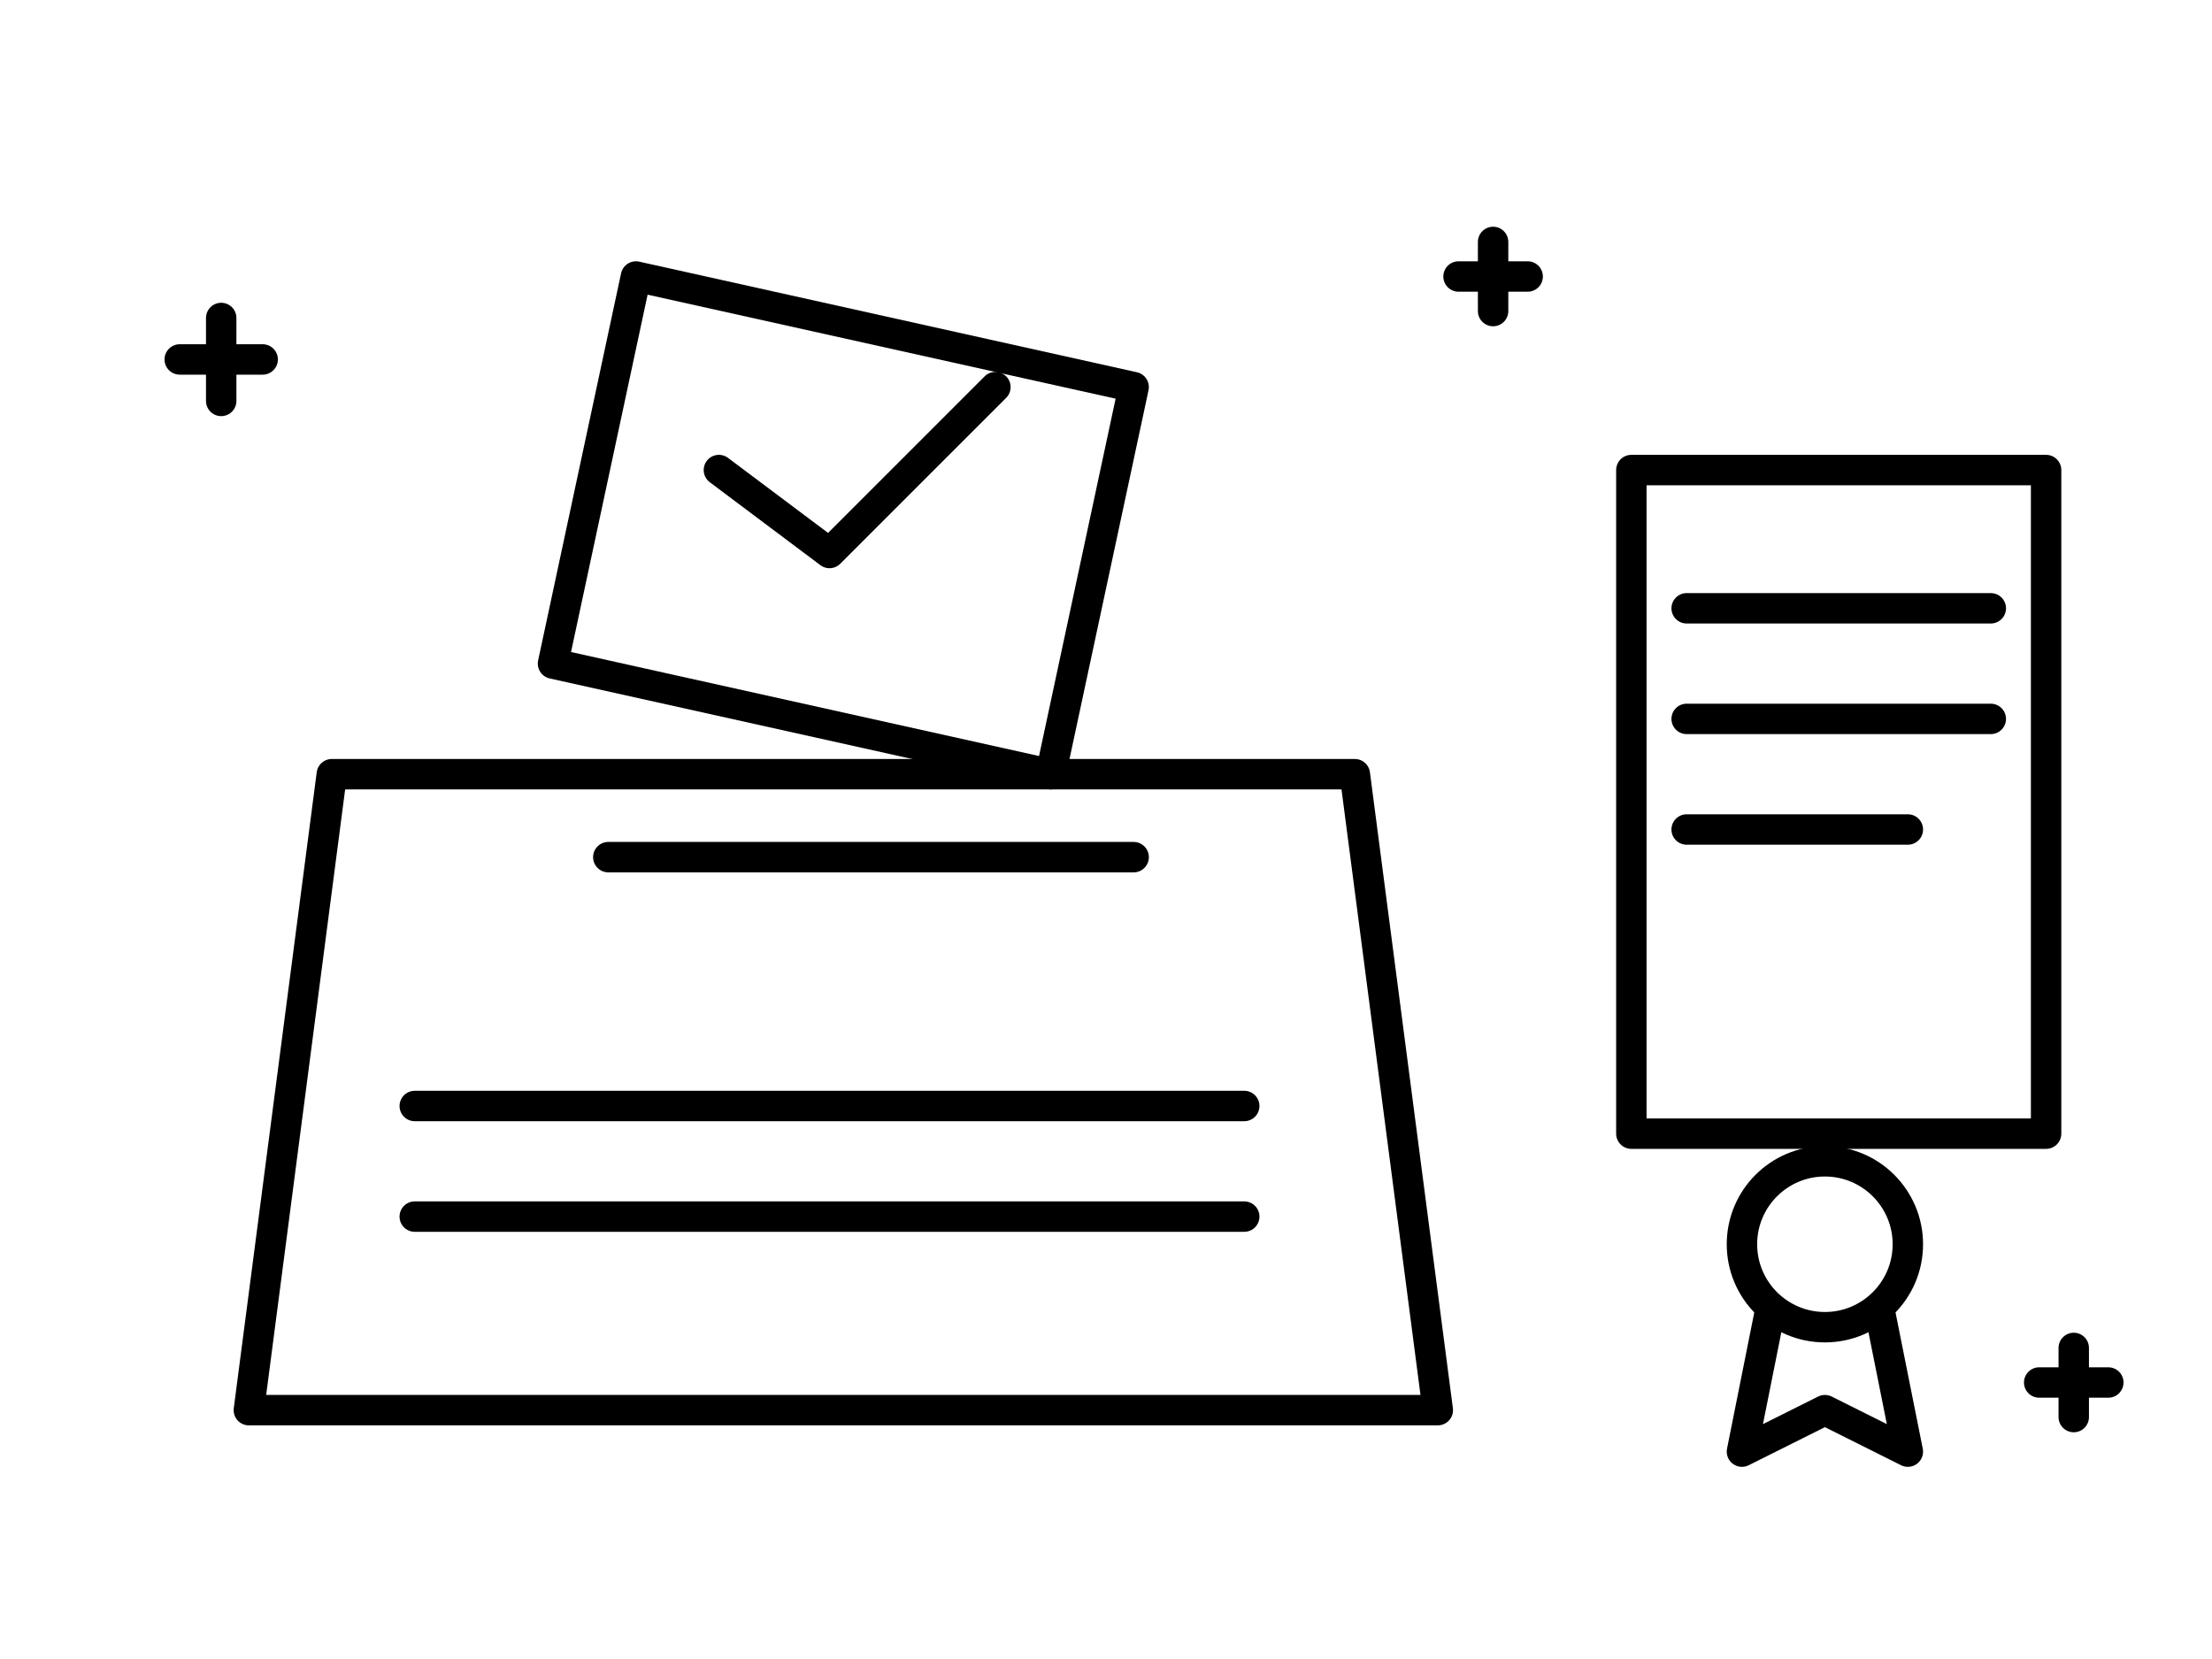
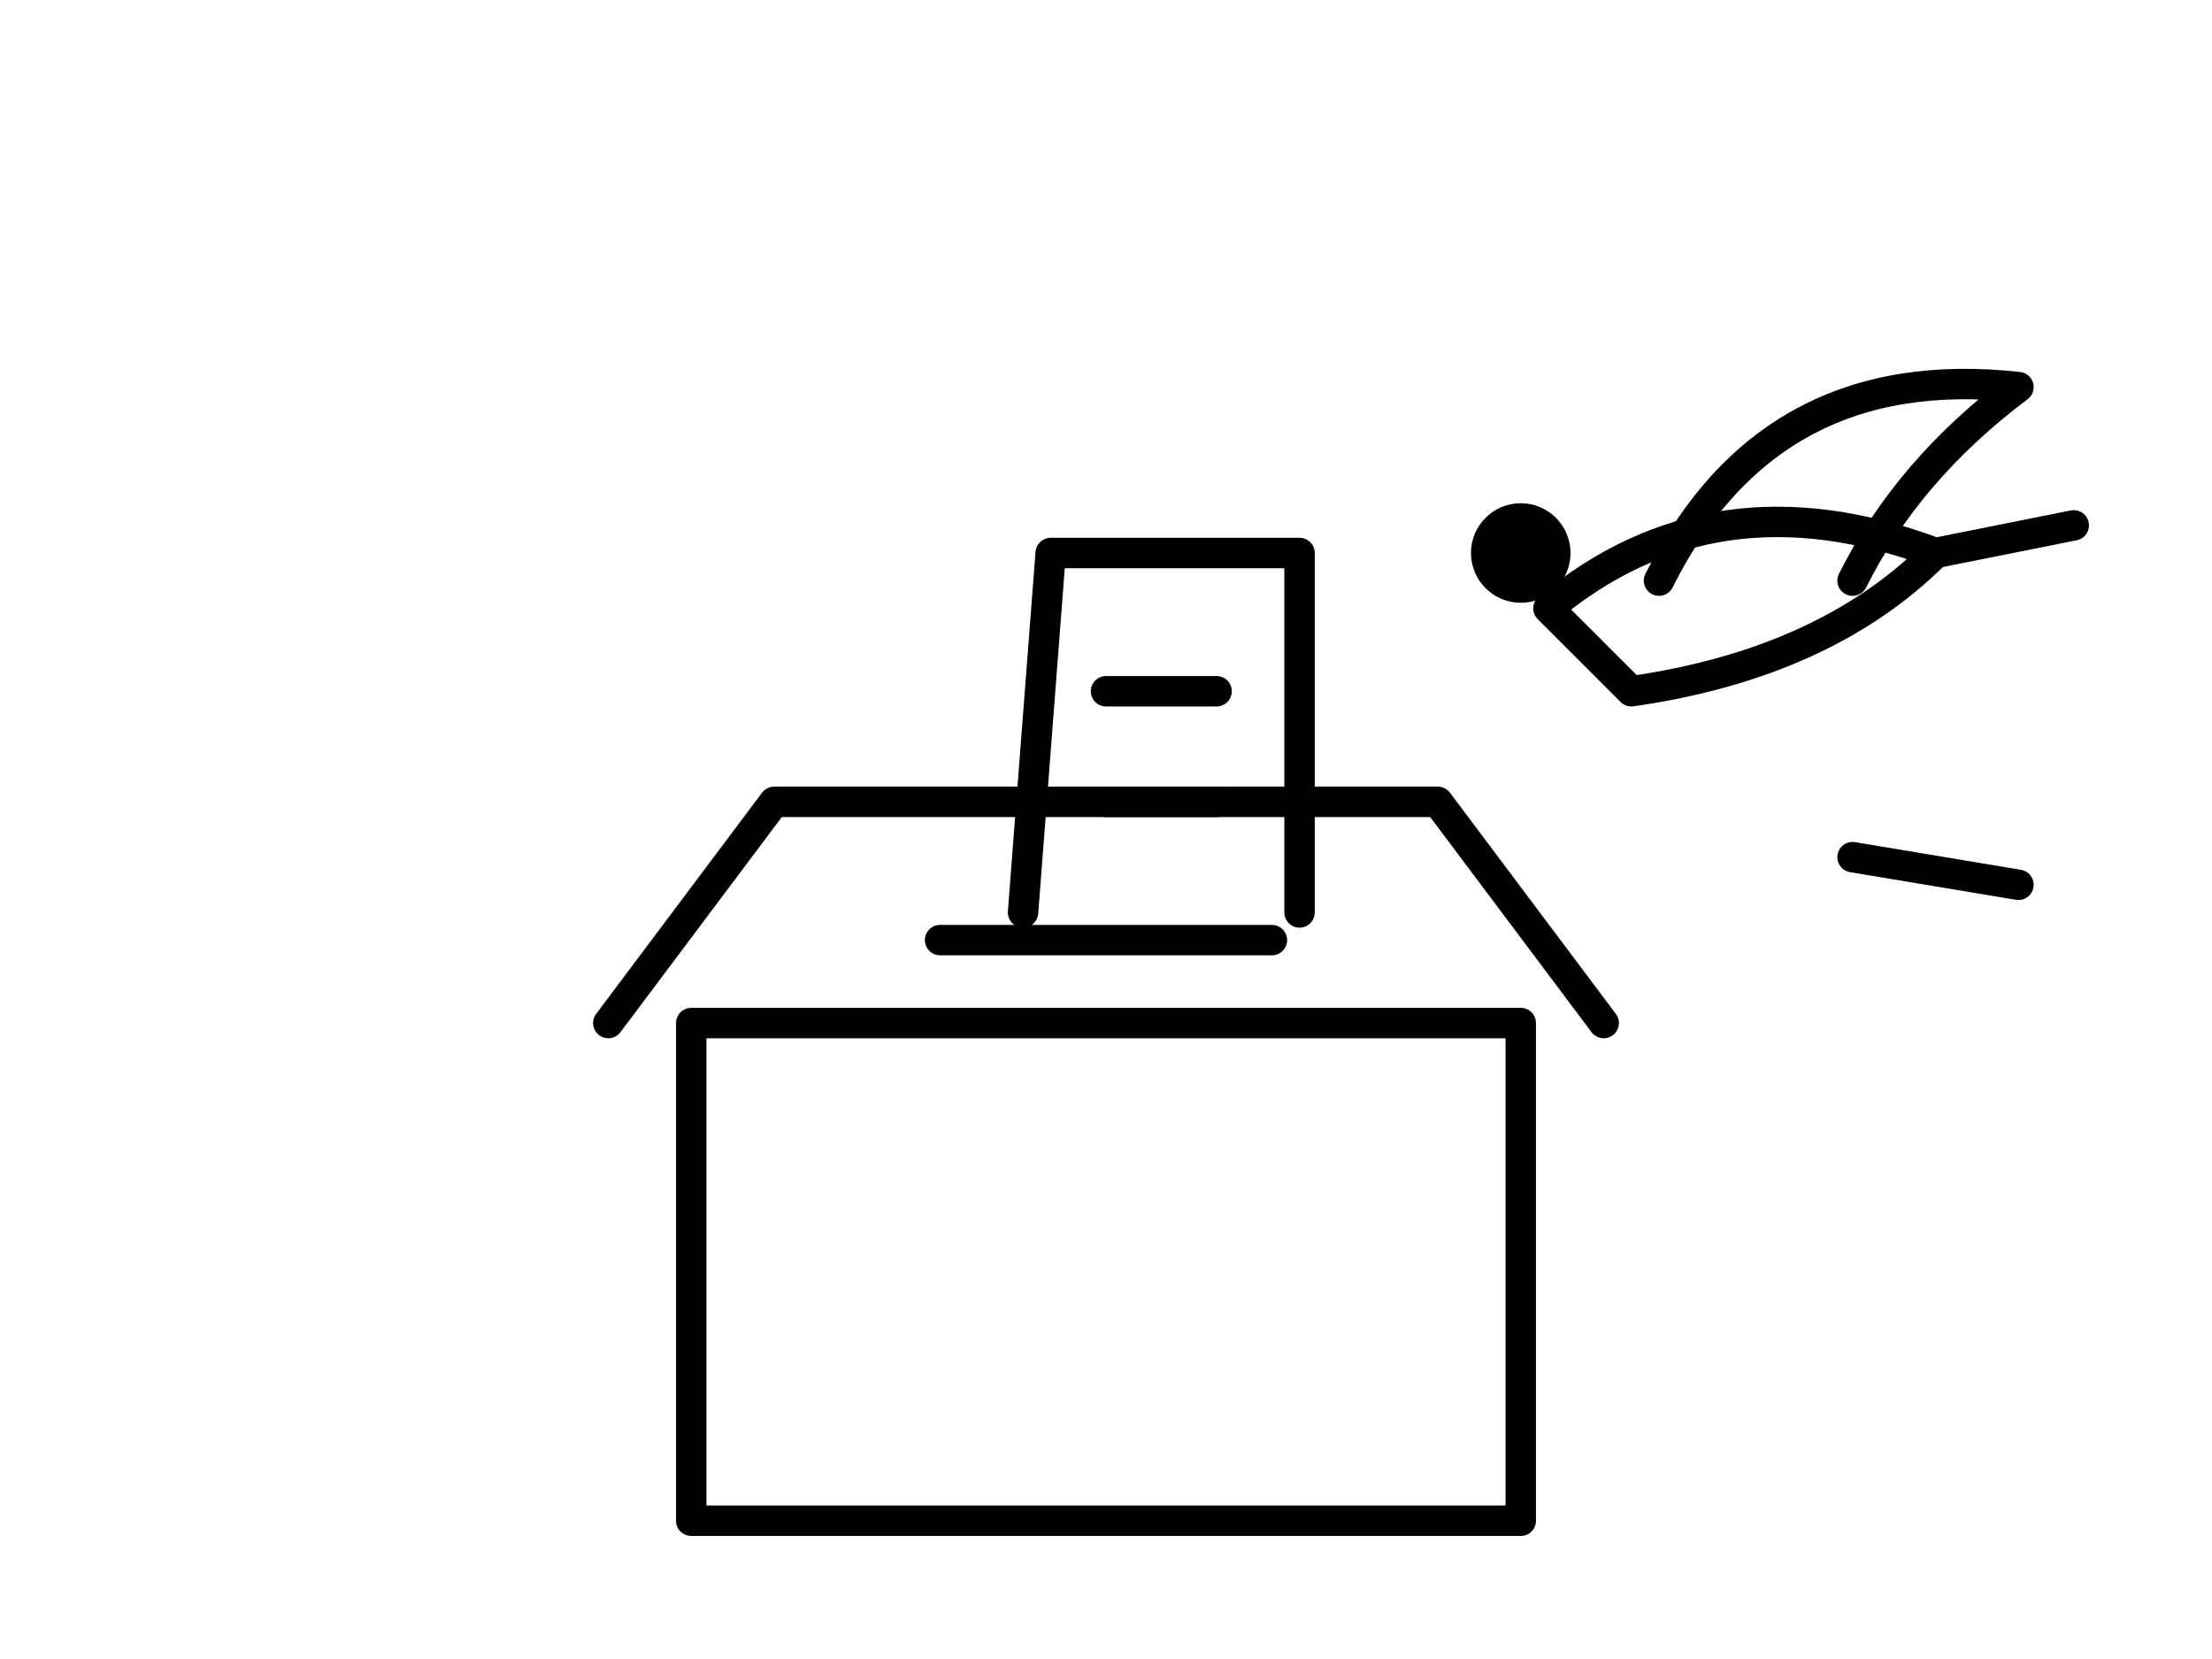
<svg xmlns="http://www.w3.org/2000/svg" viewBox="0 0 160 120" fill="none" stroke="#000" stroke-width="2.2" stroke-linecap="round" stroke-linejoin="round">
-   <path d="M24 56H98L104 102H18Z" />
-   <path d="M44 62h38" />
-   <path d="M46 20L82 28L76 56L40 48Z" />
-   <path d="M52 34l8 6l12-12" />
-   <path d="M118 34H148V82H118Z" />
-   <path d="M122 44H144M122 52H144M122 60H138" />
-   <circle cx="132" cy="90" r="6" />
-   <path d="M128 95l-2 10l6-3l6 3l-2-10" />
-   <path d="M13 26H19M16 23V29" />
-   <path d="M105.5 20H110.5M108 17.5V22.5" />
-   <path d="M147.5 100H152.5M150 97.5V102.5" />
-   <path d="M30 80h60M30 88h60" />
+   <path d="M50 74 H110 V110 H50 Z" />
+   <path d="M44 74 L56 58 H104 L116 74" />
+   <path d="M68 68 H92" />
+   <path d="M74 66 L76 40 H94 V66" />
+   <path d="M80 50 H88" />
+   <path d="M80 58 H88" />
+   <path d="M112 44 Q124 34 140 40 Q132 48 118 50 Z" />
+   <path d="M120 42 Q128 26 146 28 Q138 34 134 42" />
+   <circle cx="110" cy="40" r="2.5" fill="#000" />
+   <path d="M140 40 L150 38" />
+   <path d="M134 62 L146 64" />
</svg>
